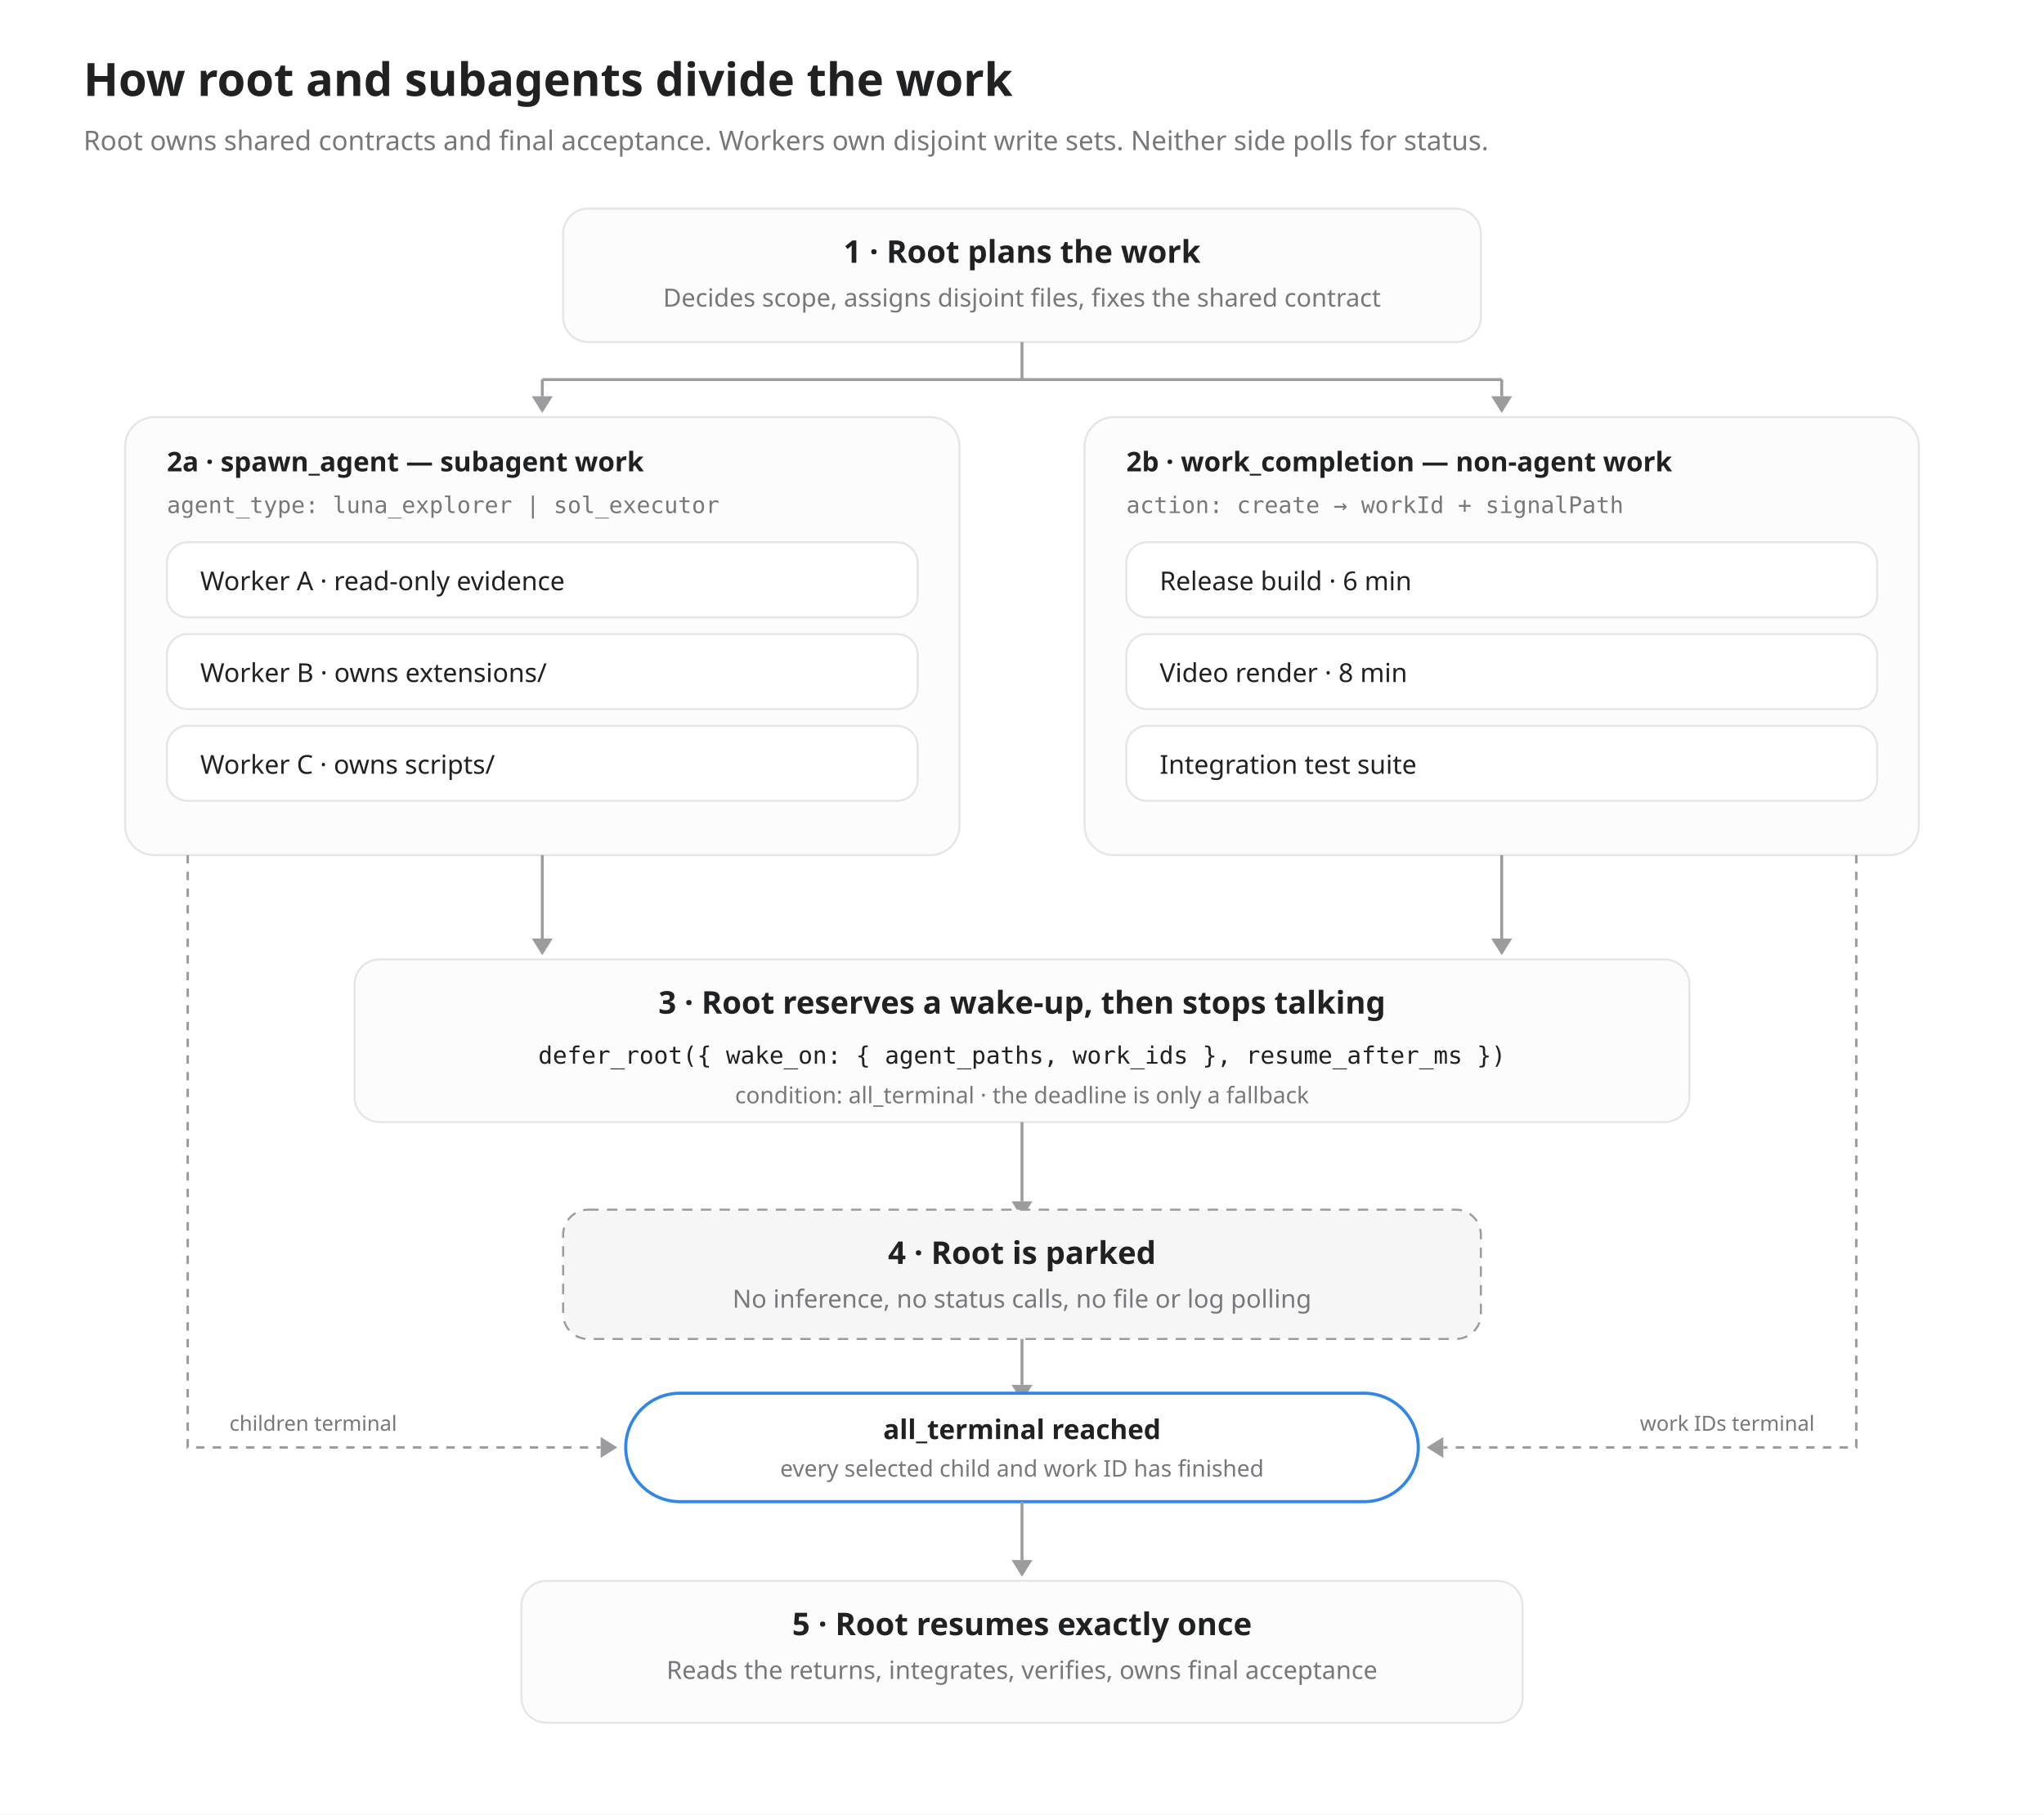
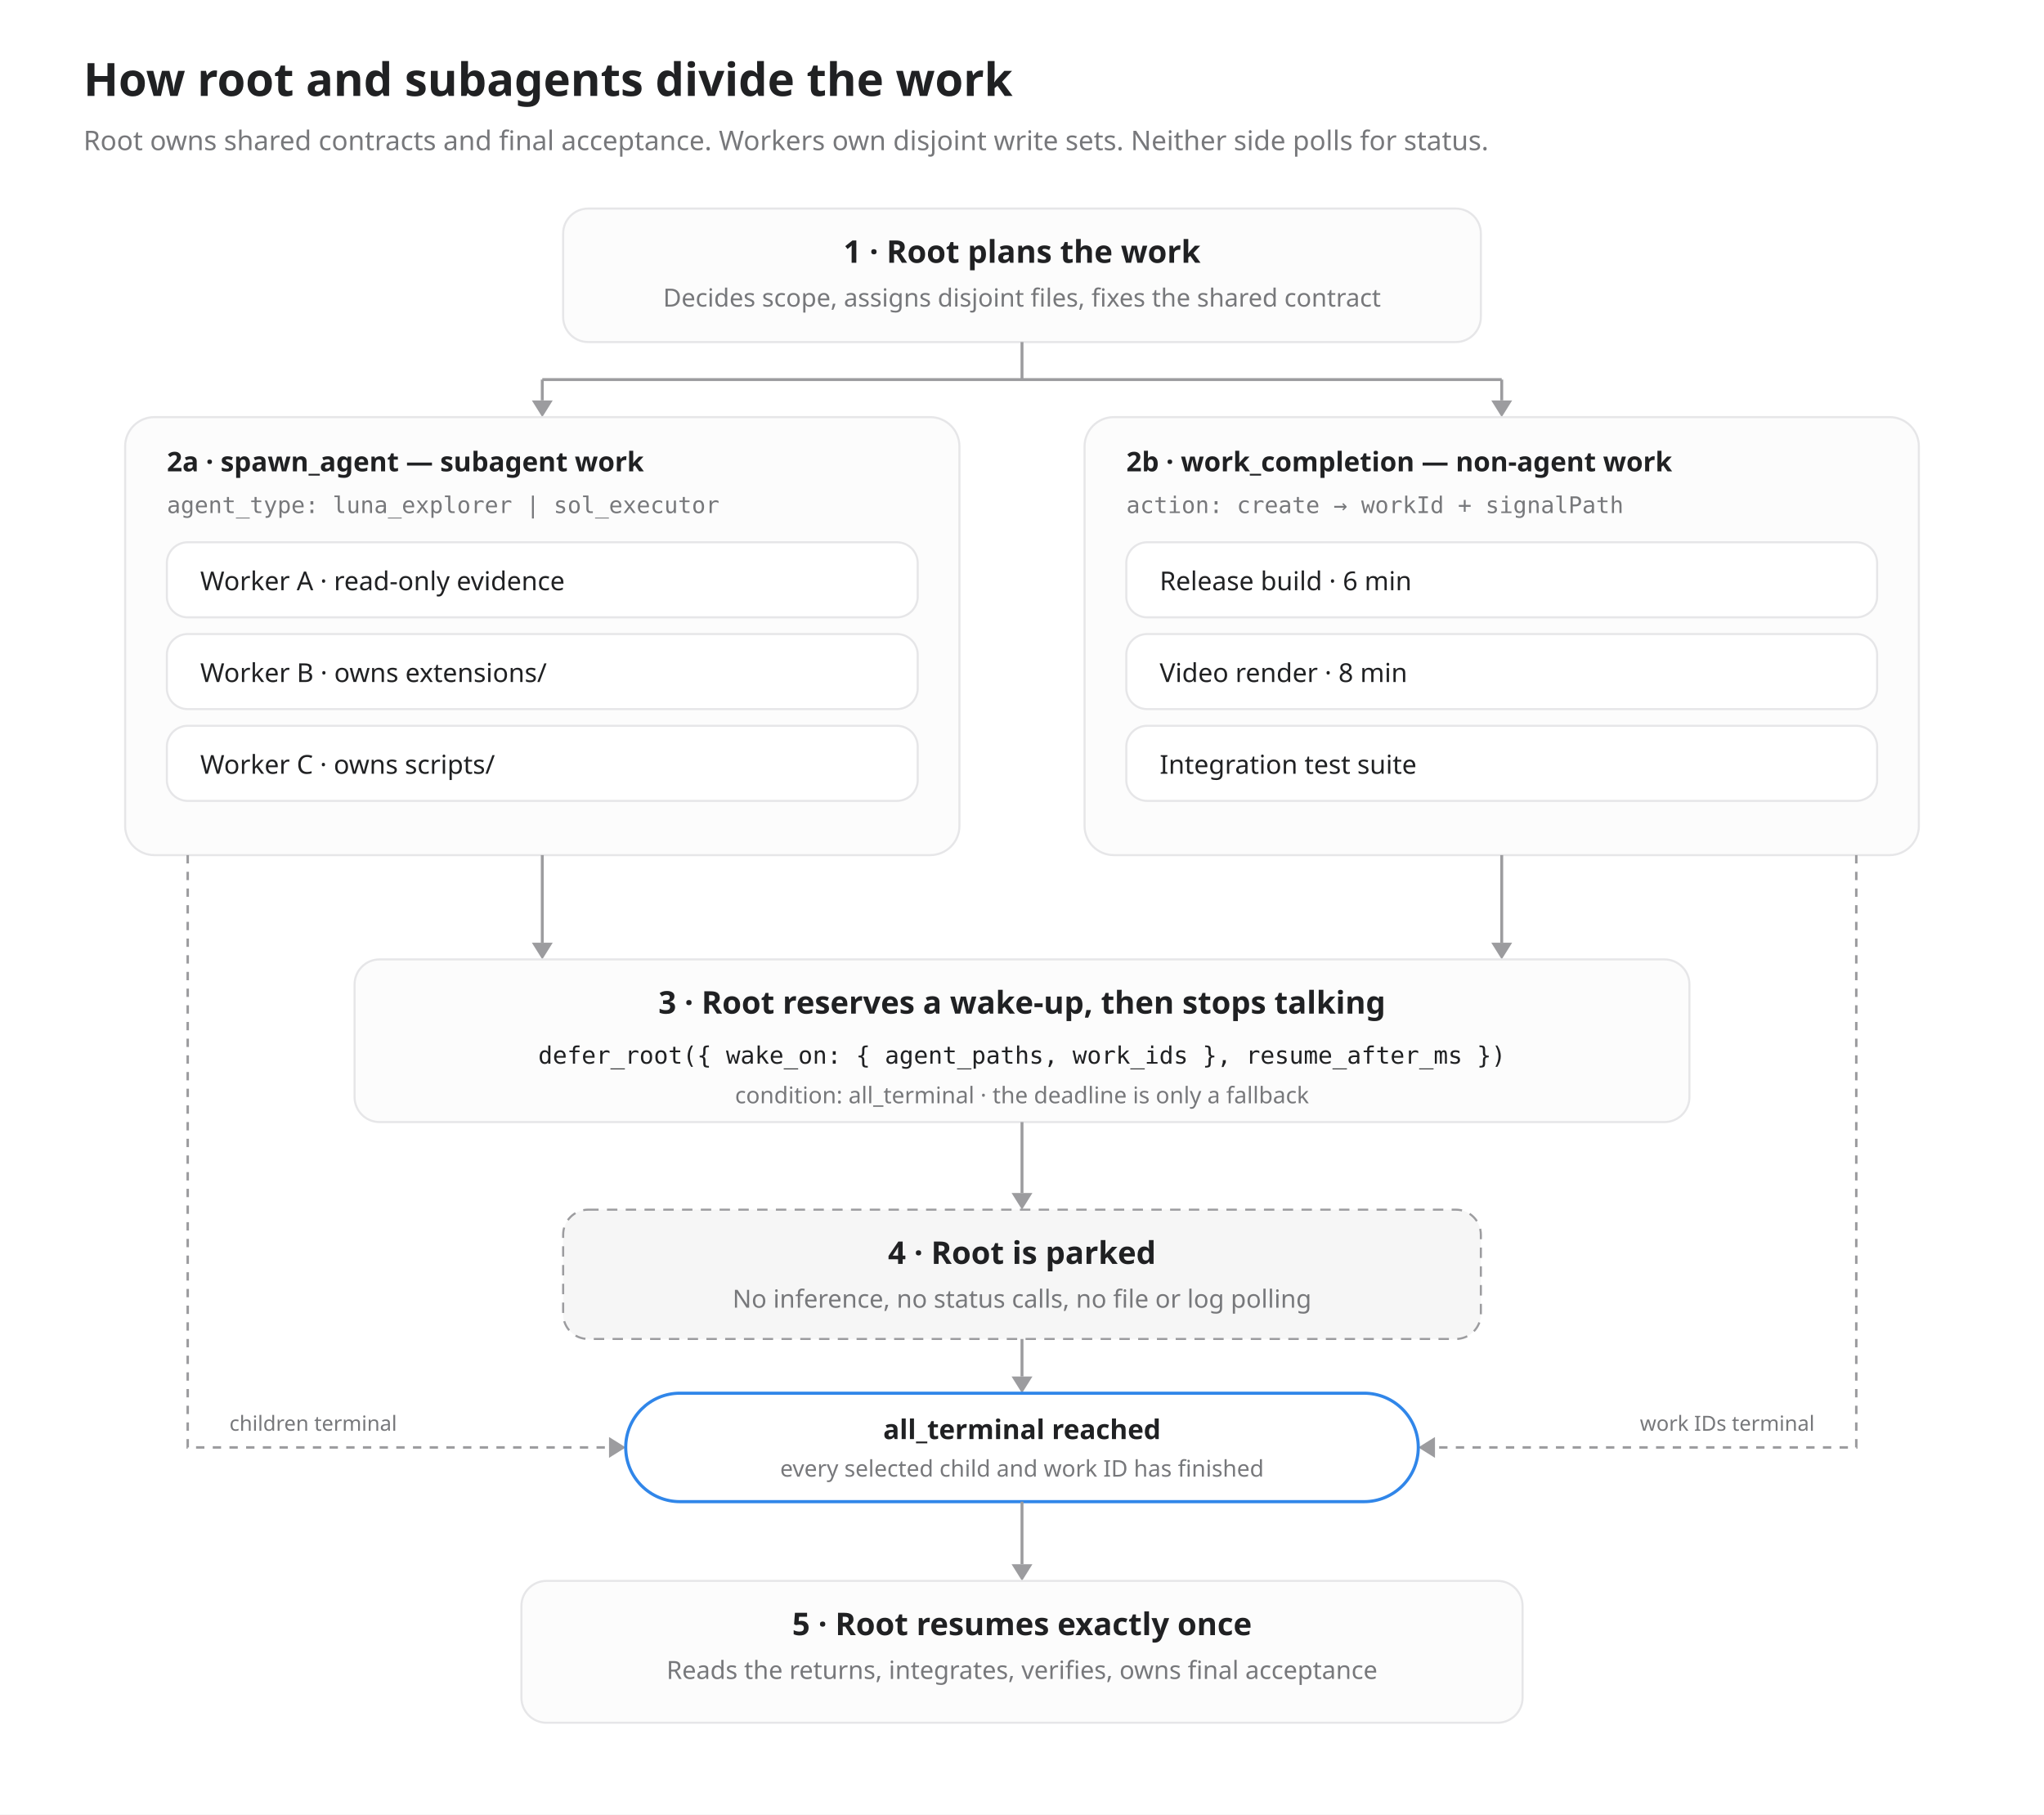
<svg xmlns="http://www.w3.org/2000/svg" width="980" height="870" viewBox="0 0 980 870" role="img" aria-label="Root and subagent collaboration flow with deferred resume">
  <rect x="0" y="0" width="980" height="870" fill="#ffffff" />
  <text x="40" y="46" font-family="Segoe UI, Malgun Gothic, sans-serif" font-size="22" font-weight="600" fill="#202123">How root and subagents divide the work</text>
  <text x="40" y="72" font-family="Segoe UI, Malgun Gothic, sans-serif" font-size="13" fill="#77787b">Root owns shared contracts and final acceptance. Workers own disjoint write sets. Neither side polls for status.</text>
  <rect x="270" y="100" width="440" height="64" rx="12" fill="#fcfcfc" stroke="#e6e6e8" />
  <text x="490" y="126" text-anchor="middle" font-family="Segoe UI, Malgun Gothic, sans-serif" font-size="15" font-weight="600" fill="#202123">1 · Root plans the work</text>
  <text x="490" y="147" text-anchor="middle" font-family="Segoe UI, Malgun Gothic, sans-serif" font-size="12" fill="#77787b">Decides scope, assigns disjoint files, fixes the shared contract</text>
  <path d="M490 164 V182" stroke="#9c9c9f" stroke-width="1.4" fill="none" />
  <path d="M260 182 H720" stroke="#9c9c9f" stroke-width="1.4" fill="none" />
-   <path d="M260 182 V190" stroke="#9c9c9f" stroke-width="1.4" fill="none" />
-   <path d="M720 182 V190" stroke="#9c9c9f" stroke-width="1.4" fill="none" />
-   <polygon points="255,190 265,190 260,198" fill="#9c9c9f" />
-   <polygon points="715,190 725,190 720,198" fill="#9c9c9f" />
+   <path d="M260 182 V192" stroke="#9c9c9f" stroke-width="1.4" fill="none" />
+   <path d="M720 182 V192" stroke="#9c9c9f" stroke-width="1.4" fill="none" />
+   <polygon points="255,192 265,192 260,200" fill="#9c9c9f" />
+   <polygon points="715,192 725,192 720,200" fill="#9c9c9f" />
  <rect x="60" y="200" width="400" height="210" rx="14" fill="#fcfcfc" stroke="#e6e6e8" />
  <text x="80" y="226" font-family="Segoe UI, Malgun Gothic, sans-serif" font-size="13" font-weight="600" fill="#202123">2a · spawn_agent — subagent work</text>
  <text x="80" y="246" font-family="Consolas, monospace" font-size="11" fill="#77787b">agent_type: luna_explorer | sol_executor</text>
  <rect x="80" y="260" width="360" height="36" rx="10" fill="#ffffff" stroke="#e6e6e8" />
  <text x="96" y="283" font-family="Segoe UI, Malgun Gothic, sans-serif" font-size="12.5" fill="#202123">Worker A · read-only evidence</text>
  <rect x="80" y="304" width="360" height="36" rx="10" fill="#ffffff" stroke="#e6e6e8" />
  <text x="96" y="327" font-family="Segoe UI, Malgun Gothic, sans-serif" font-size="12.5" fill="#202123">Worker B · owns extensions/</text>
  <rect x="80" y="348" width="360" height="36" rx="10" fill="#ffffff" stroke="#e6e6e8" />
  <text x="96" y="371" font-family="Segoe UI, Malgun Gothic, sans-serif" font-size="12.5" fill="#202123">Worker C · owns scripts/</text>
  <rect x="520" y="200" width="400" height="210" rx="14" fill="#fcfcfc" stroke="#e6e6e8" />
  <text x="540" y="226" font-family="Segoe UI, Malgun Gothic, sans-serif" font-size="13" font-weight="600" fill="#202123">2b · work_completion — non-agent work</text>
  <text x="540" y="246" font-family="Consolas, monospace" font-size="11" fill="#77787b">action: create → workId + signalPath</text>
  <rect x="540" y="260" width="360" height="36" rx="10" fill="#ffffff" stroke="#e6e6e8" />
  <text x="556" y="283" font-family="Segoe UI, Malgun Gothic, sans-serif" font-size="12.5" fill="#202123">Release build · 6 min</text>
  <rect x="540" y="304" width="360" height="36" rx="10" fill="#ffffff" stroke="#e6e6e8" />
  <text x="556" y="327" font-family="Segoe UI, Malgun Gothic, sans-serif" font-size="12.5" fill="#202123">Video render · 8 min</text>
  <rect x="540" y="348" width="360" height="36" rx="10" fill="#ffffff" stroke="#e6e6e8" />
  <text x="556" y="371" font-family="Segoe UI, Malgun Gothic, sans-serif" font-size="12.5" fill="#202123">Integration test suite</text>
-   <path d="M260 410 V450" stroke="#9c9c9f" stroke-width="1.4" fill="none" />
-   <polygon points="255,450 265,450 260,458" fill="#9c9c9f" />
-   <path d="M720 410 V450" stroke="#9c9c9f" stroke-width="1.4" fill="none" />
-   <polygon points="715,450 725,450 720,458" fill="#9c9c9f" />
+   <path d="M260 410 V452" stroke="#9c9c9f" stroke-width="1.4" fill="none" />
+   <polygon points="255,452 265,452 260,460" fill="#9c9c9f" />
+   <path d="M720 410 V452" stroke="#9c9c9f" stroke-width="1.4" fill="none" />
+   <polygon points="715,452 725,452 720,460" fill="#9c9c9f" />
  <rect x="170" y="460" width="640" height="78" rx="12" fill="#fcfcfc" stroke="#e6e6e8" />
  <text x="490" y="486" text-anchor="middle" font-family="Segoe UI, Malgun Gothic, sans-serif" font-size="15" font-weight="600" fill="#202123">3 · Root reserves a wake-up, then stops talking</text>
  <text x="490" y="510" text-anchor="middle" font-family="Consolas, monospace" font-size="11.5" fill="#202123">defer_root({ wake_on: { agent_paths, work_ids }, resume_after_ms })</text>
  <text x="490" y="529" text-anchor="middle" font-family="Segoe UI, Malgun Gothic, sans-serif" font-size="11" fill="#77787b">condition: all_terminal · the deadline is only a fallback</text>
-   <path d="M490 538 V576" stroke="#9c9c9f" stroke-width="1.4" fill="none" />
-   <polygon points="485,576 495,576 490,584" fill="#9c9c9f" />
+   <path d="M490 538 V572" stroke="#9c9c9f" stroke-width="1.4" fill="none" />
+   <polygon points="485,572 495,572 490,580" fill="#9c9c9f" />
  <rect x="270" y="580" width="440" height="62" rx="12" fill="#f6f6f6" stroke="#9c9c9f" stroke-dasharray="5 4" />
  <text x="490" y="606" text-anchor="middle" font-family="Segoe UI, Malgun Gothic, sans-serif" font-size="15" font-weight="600" fill="#202123">4 · Root is parked</text>
  <text x="490" y="627" text-anchor="middle" font-family="Segoe UI, Malgun Gothic, sans-serif" font-size="12" fill="#77787b">No inference, no status calls, no file or log polling</text>
-   <path d="M490 642 V664" stroke="#9c9c9f" stroke-width="1.4" fill="none" />
-   <polygon points="485,664 495,664 490,672" fill="#9c9c9f" />
-   <path d="M90 410 V694 H288" stroke="#9c9c9f" stroke-width="1.2" stroke-dasharray="4 4" fill="none" />
-   <polygon points="288,689 288,699 296,694" fill="#9c9c9f" />
+   <path d="M490 642 V660" stroke="#9c9c9f" stroke-width="1.4" fill="none" />
+   <polygon points="485,660 495,660 490,668" fill="#9c9c9f" />
+   <path d="M90 410 V694 H292" stroke="#9c9c9f" stroke-width="1.2" stroke-dasharray="4 4" fill="none" />
+   <polygon points="292,689 292,699 300,694" fill="#9c9c9f" />
  <text x="110" y="686" font-family="Segoe UI, Malgun Gothic, sans-serif" font-size="10" fill="#77787b">children terminal</text>
-   <path d="M890 410 V694 H692" stroke="#9c9c9f" stroke-width="1.2" stroke-dasharray="4 4" fill="none" />
-   <polygon points="692,689 692,699 684,694" fill="#9c9c9f" />
+   <path d="M890 410 V694 H688" stroke="#9c9c9f" stroke-width="1.2" stroke-dasharray="4 4" fill="none" />
+   <polygon points="688,689 688,699 680,694" fill="#9c9c9f" />
  <text x="870" y="686" text-anchor="end" font-family="Segoe UI, Malgun Gothic, sans-serif" font-size="10" fill="#77787b">work IDs terminal</text>
  <rect x="300" y="668" width="380" height="52" rx="26" fill="#ffffff" stroke="#3086e9" stroke-width="1.5" />
  <text x="490" y="690" text-anchor="middle" font-family="Segoe UI, Malgun Gothic, sans-serif" font-size="13" font-weight="600" fill="#202123">all_terminal reached</text>
  <text x="490" y="708" text-anchor="middle" font-family="Segoe UI, Malgun Gothic, sans-serif" font-size="11" fill="#77787b">every selected child and work ID has finished</text>
-   <path d="M490 720 V748" stroke="#9c9c9f" stroke-width="1.4" fill="none" />
-   <polygon points="485,748 495,748 490,756" fill="#9c9c9f" />
+   <path d="M490 720 V750" stroke="#9c9c9f" stroke-width="1.4" fill="none" />
+   <polygon points="485,750 495,750 490,758" fill="#9c9c9f" />
  <rect x="250" y="758" width="480" height="68" rx="12" fill="#fcfcfc" stroke="#e6e6e8" />
  <text x="490" y="784" text-anchor="middle" font-family="Segoe UI, Malgun Gothic, sans-serif" font-size="15" font-weight="600" fill="#202123">5 · Root resumes exactly once</text>
  <text x="490" y="805" text-anchor="middle" font-family="Segoe UI, Malgun Gothic, sans-serif" font-size="12" fill="#77787b">Reads the returns, integrates, verifies, owns final acceptance</text>
</svg>
